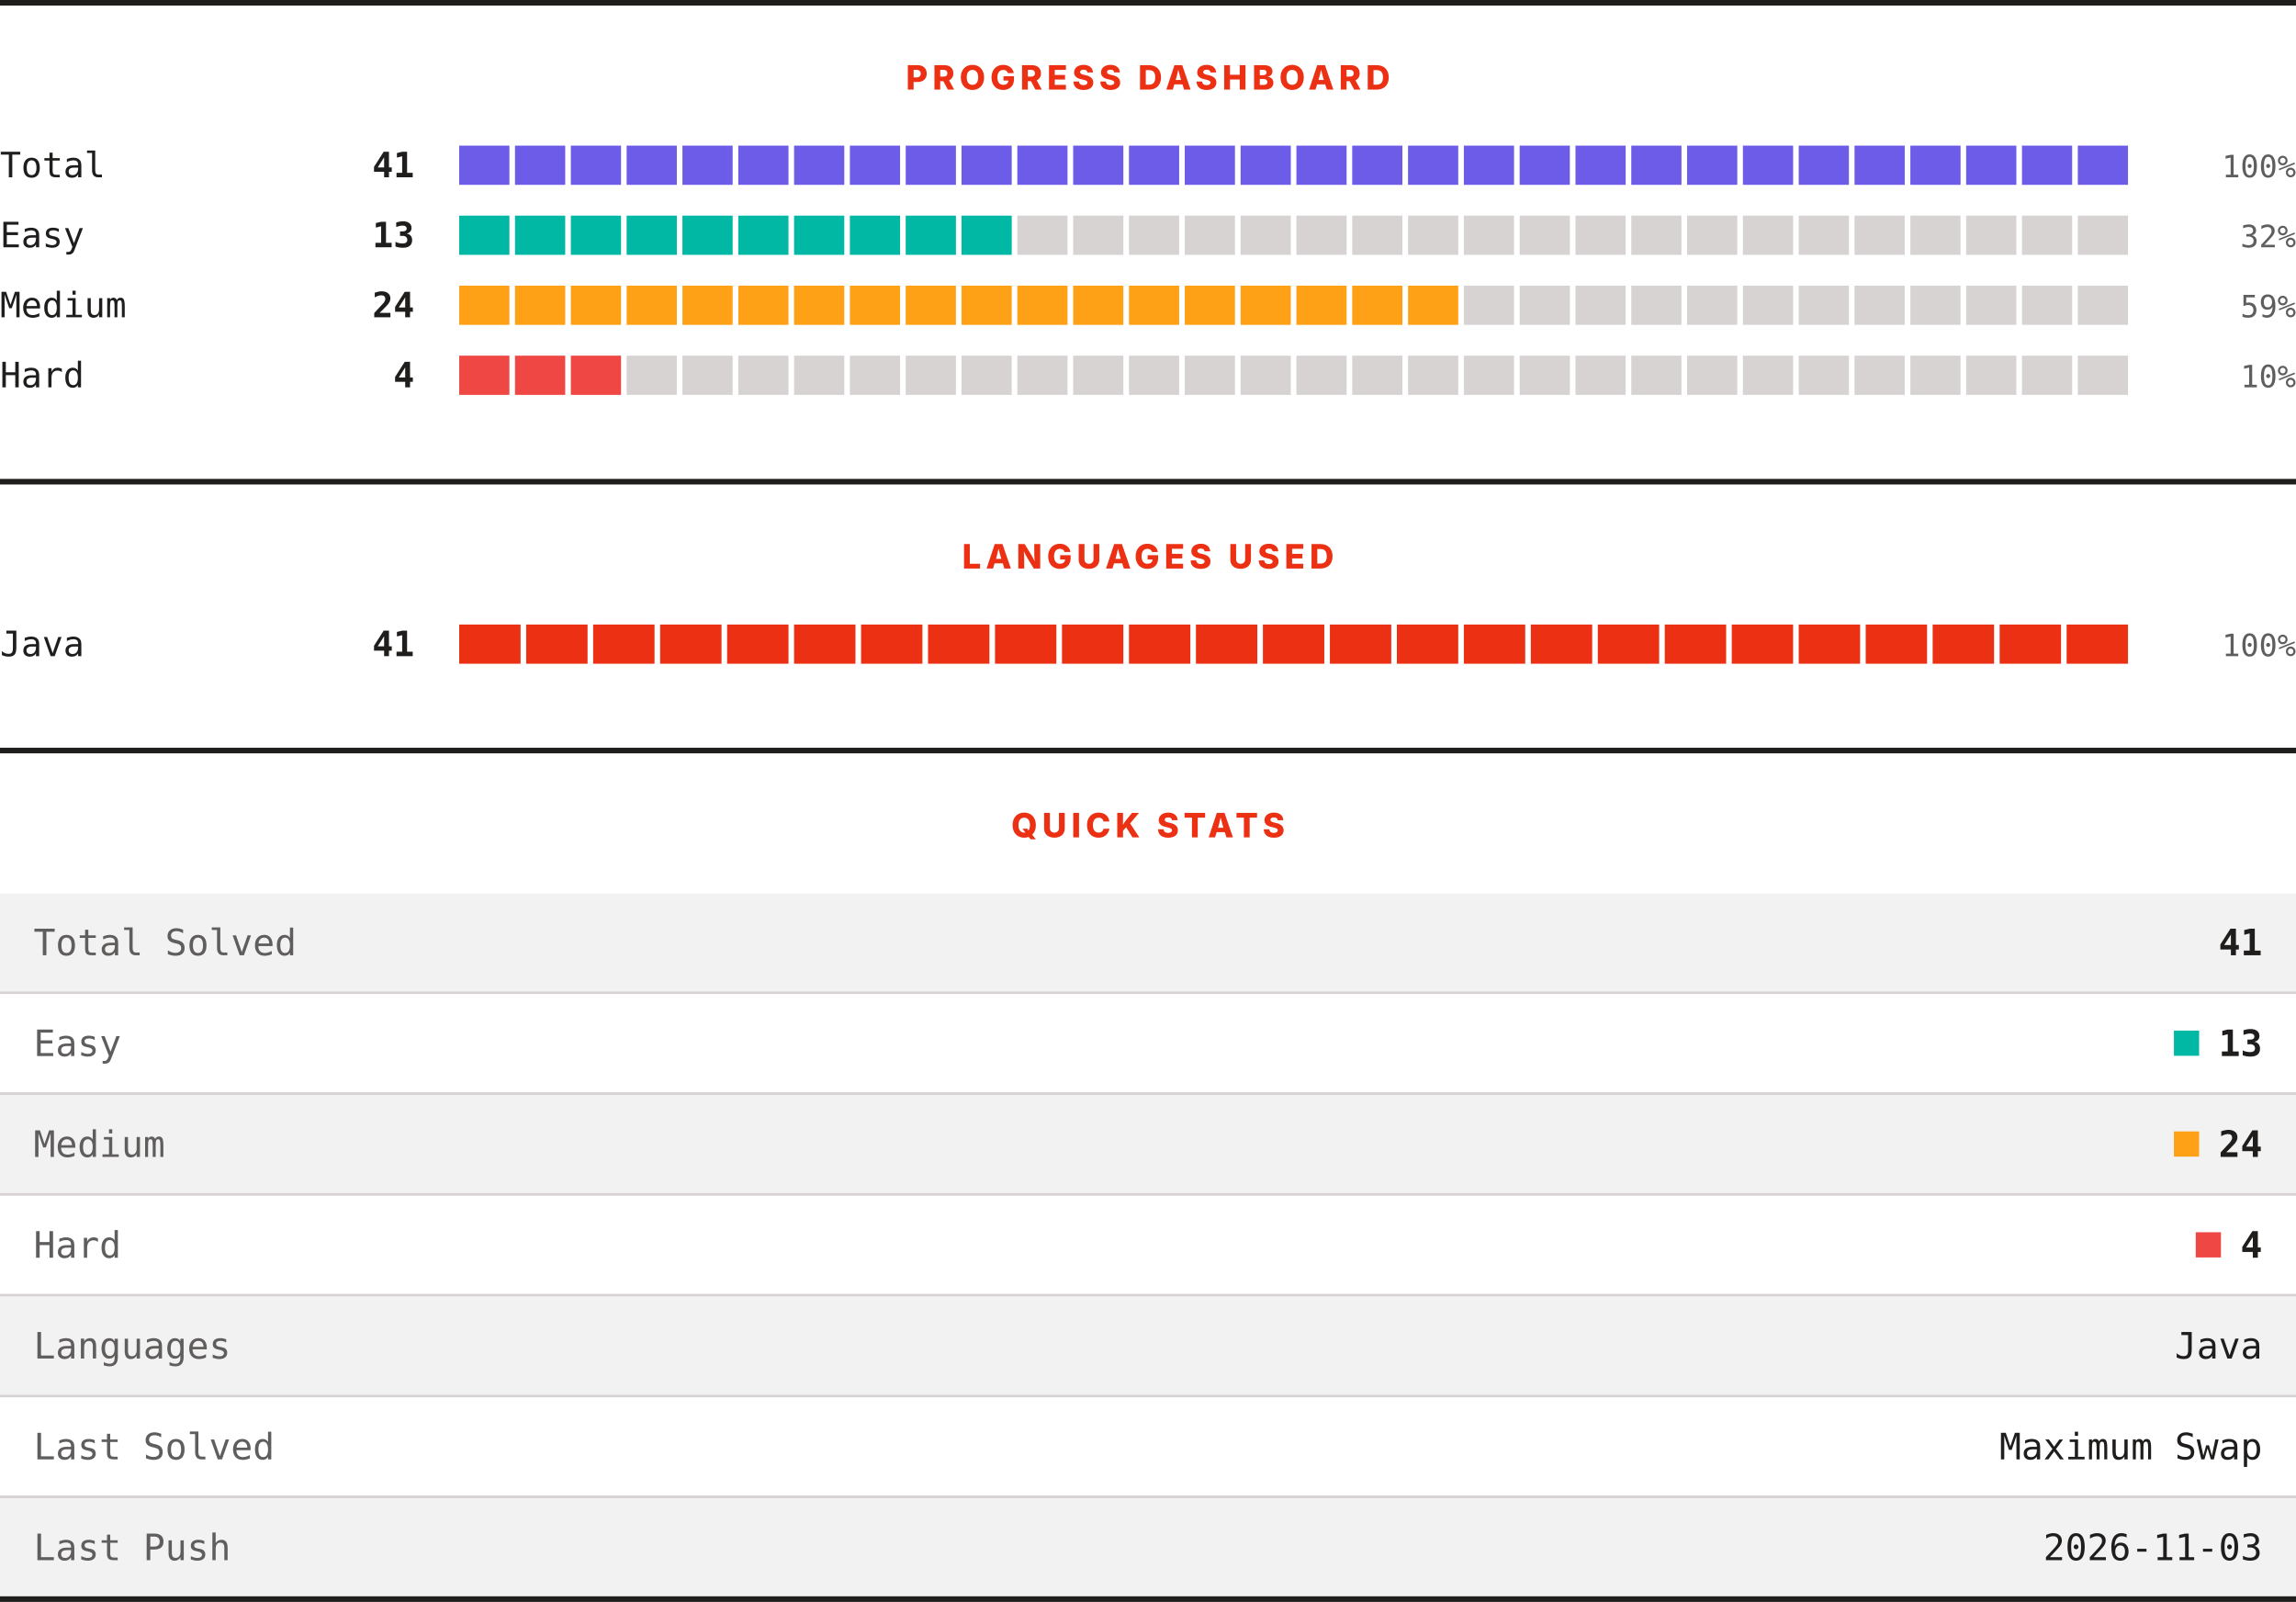
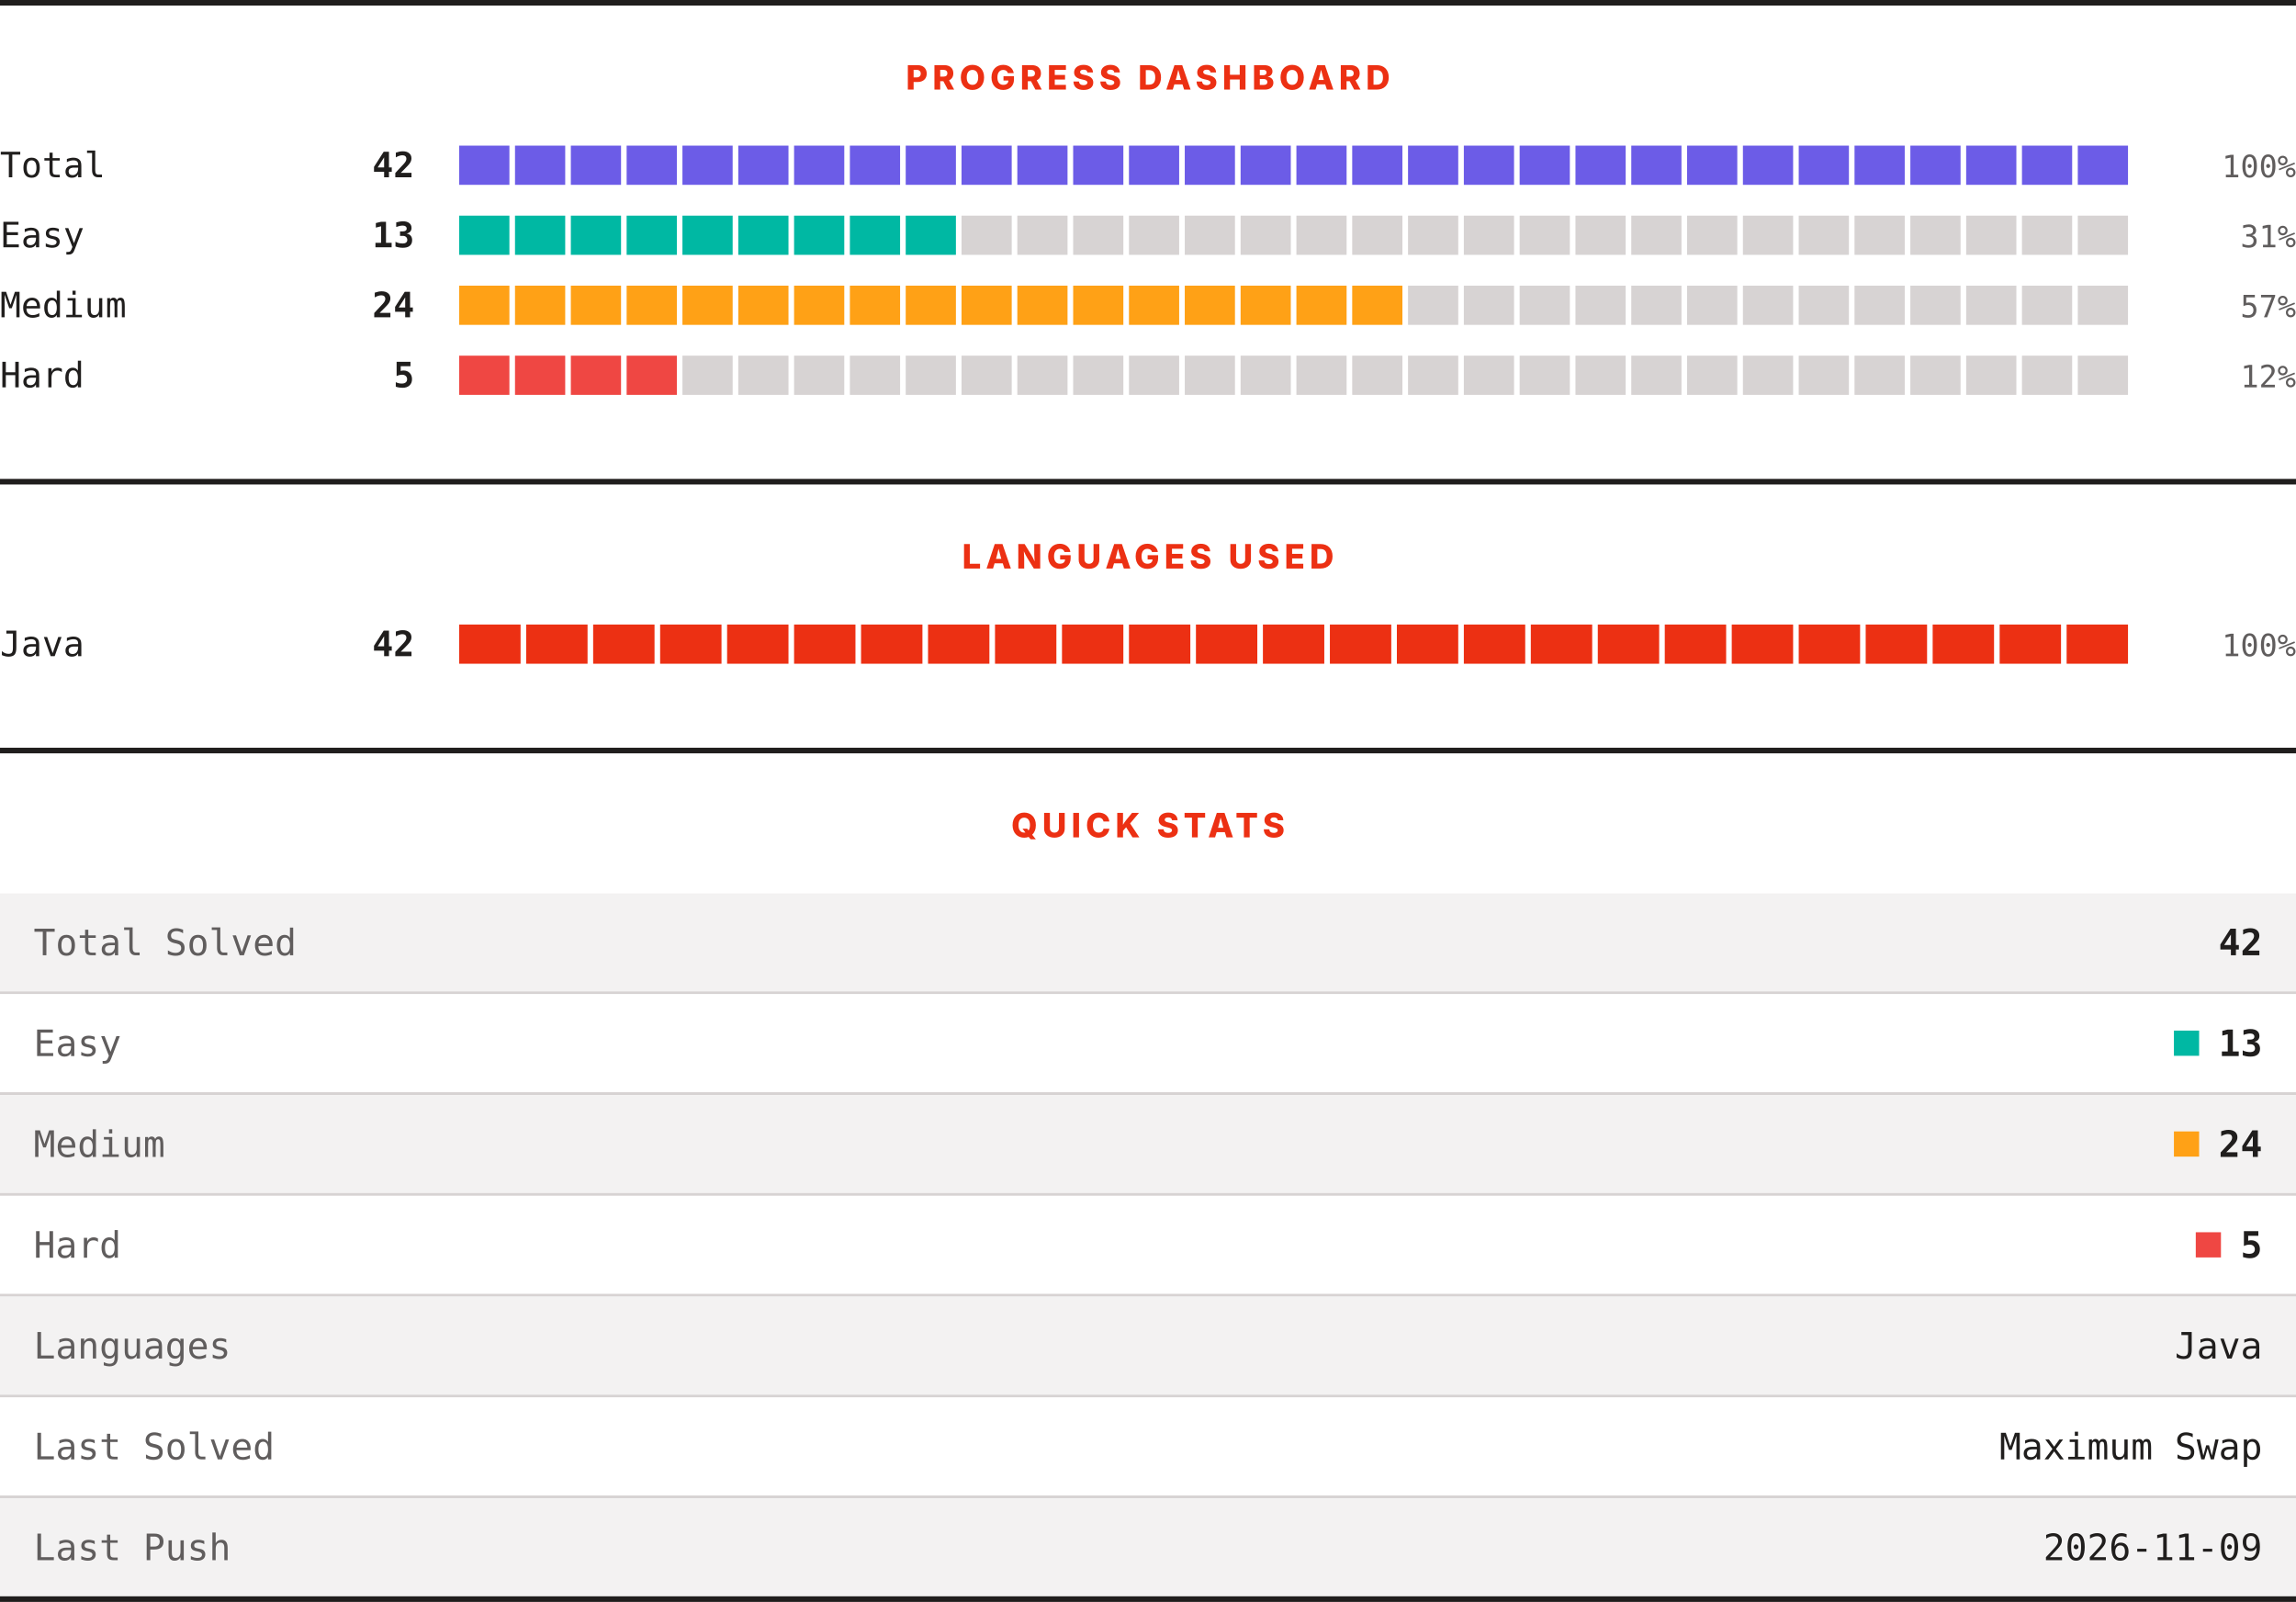
<svg xmlns="http://www.w3.org/2000/svg" width="820" height="572" viewBox="0 0 820 572" role="img" aria-label="LeetCode progress, languages and quick stats">
  <rect width="820" height="572" fill="#ffffff" />
  <rect x="0" y="0" width="820" height="2" fill="#201e1d" />
  <text x="410" y="32" text-anchor="middle" font-family="Archivo, system-ui, -apple-system, Segoe UI, sans-serif" font-size="12" font-weight="800" letter-spacing="1.68" fill="#ec3013">PROGRESS DASHBOARD</text>
  <text x="0" y="63.3" font-family="ui-monospace, SFMono-Regular, Menlo, Consolas, monospace" font-size="12.5" fill="#201e1d">Total</text>
-   <text x="148" y="63.3" text-anchor="end" font-family="ui-monospace, SFMono-Regular, Menlo, Consolas, monospace" font-size="12.5" font-weight="700" fill="#201e1d">41</text>
+   <text x="148" y="63.3" text-anchor="end" font-family="ui-monospace, SFMono-Regular, Menlo, Consolas, monospace" font-size="12.5" font-weight="700" fill="#201e1d">42</text>
  <rect x="164.00" y="52" width="17.93" height="14" fill="#6c5ce7" />
  <rect x="183.93" y="52" width="17.93" height="14" fill="#6c5ce7" />
  <rect x="203.87" y="52" width="17.93" height="14" fill="#6c5ce7" />
  <rect x="223.80" y="52" width="17.93" height="14" fill="#6c5ce7" />
  <rect x="243.73" y="52" width="17.93" height="14" fill="#6c5ce7" />
  <rect x="263.67" y="52" width="17.93" height="14" fill="#6c5ce7" />
  <rect x="283.60" y="52" width="17.93" height="14" fill="#6c5ce7" />
  <rect x="303.53" y="52" width="17.93" height="14" fill="#6c5ce7" />
  <rect x="323.47" y="52" width="17.93" height="14" fill="#6c5ce7" />
  <rect x="343.40" y="52" width="17.93" height="14" fill="#6c5ce7" />
  <rect x="363.33" y="52" width="17.93" height="14" fill="#6c5ce7" />
  <rect x="383.27" y="52" width="17.93" height="14" fill="#6c5ce7" />
  <rect x="403.20" y="52" width="17.93" height="14" fill="#6c5ce7" />
  <rect x="423.13" y="52" width="17.93" height="14" fill="#6c5ce7" />
  <rect x="443.07" y="52" width="17.93" height="14" fill="#6c5ce7" />
  <rect x="463.00" y="52" width="17.93" height="14" fill="#6c5ce7" />
  <rect x="482.93" y="52" width="17.93" height="14" fill="#6c5ce7" />
  <rect x="502.87" y="52" width="17.93" height="14" fill="#6c5ce7" />
  <rect x="522.80" y="52" width="17.93" height="14" fill="#6c5ce7" />
  <rect x="542.73" y="52" width="17.93" height="14" fill="#6c5ce7" />
  <rect x="562.67" y="52" width="17.93" height="14" fill="#6c5ce7" />
  <rect x="582.60" y="52" width="17.93" height="14" fill="#6c5ce7" />
  <rect x="602.53" y="52" width="17.93" height="14" fill="#6c5ce7" />
  <rect x="622.47" y="52" width="17.93" height="14" fill="#6c5ce7" />
  <rect x="642.40" y="52" width="17.93" height="14" fill="#6c5ce7" />
  <rect x="662.33" y="52" width="17.93" height="14" fill="#6c5ce7" />
  <rect x="682.27" y="52" width="17.93" height="14" fill="#6c5ce7" />
  <rect x="702.20" y="52" width="17.93" height="14" fill="#6c5ce7" />
  <rect x="722.13" y="52" width="17.93" height="14" fill="#6c5ce7" />
  <rect x="742.07" y="52" width="17.93" height="14" fill="#6c5ce7" />
  <text x="820" y="63.3" text-anchor="end" font-family="ui-monospace, SFMono-Regular, Menlo, Consolas, monospace" font-size="11" fill="#605d5d">100%</text>
  <text x="0" y="88.3" font-family="ui-monospace, SFMono-Regular, Menlo, Consolas, monospace" font-size="12.5" fill="#201e1d">Easy</text>
  <text x="148" y="88.3" text-anchor="end" font-family="ui-monospace, SFMono-Regular, Menlo, Consolas, monospace" font-size="12.5" font-weight="700" fill="#201e1d">13</text>
  <rect x="164.00" y="77" width="17.93" height="14" fill="#00b8a3" />
  <rect x="183.93" y="77" width="17.93" height="14" fill="#00b8a3" />
  <rect x="203.87" y="77" width="17.93" height="14" fill="#00b8a3" />
  <rect x="223.80" y="77" width="17.93" height="14" fill="#00b8a3" />
  <rect x="243.73" y="77" width="17.93" height="14" fill="#00b8a3" />
  <rect x="263.67" y="77" width="17.93" height="14" fill="#00b8a3" />
  <rect x="283.60" y="77" width="17.93" height="14" fill="#00b8a3" />
  <rect x="303.53" y="77" width="17.93" height="14" fill="#00b8a3" />
  <rect x="323.47" y="77" width="17.93" height="14" fill="#00b8a3" />
-   <rect x="343.40" y="77" width="17.93" height="14" fill="#00b8a3" />
+   <rect x="343.40" y="77" width="17.93" height="14" fill="#d7d3d3" />
  <rect x="363.33" y="77" width="17.93" height="14" fill="#d7d3d3" />
  <rect x="383.27" y="77" width="17.93" height="14" fill="#d7d3d3" />
  <rect x="403.20" y="77" width="17.93" height="14" fill="#d7d3d3" />
  <rect x="423.13" y="77" width="17.93" height="14" fill="#d7d3d3" />
  <rect x="443.07" y="77" width="17.93" height="14" fill="#d7d3d3" />
  <rect x="463.00" y="77" width="17.93" height="14" fill="#d7d3d3" />
  <rect x="482.93" y="77" width="17.93" height="14" fill="#d7d3d3" />
  <rect x="502.87" y="77" width="17.93" height="14" fill="#d7d3d3" />
  <rect x="522.80" y="77" width="17.93" height="14" fill="#d7d3d3" />
  <rect x="542.73" y="77" width="17.93" height="14" fill="#d7d3d3" />
  <rect x="562.67" y="77" width="17.93" height="14" fill="#d7d3d3" />
  <rect x="582.60" y="77" width="17.93" height="14" fill="#d7d3d3" />
  <rect x="602.53" y="77" width="17.93" height="14" fill="#d7d3d3" />
  <rect x="622.47" y="77" width="17.93" height="14" fill="#d7d3d3" />
  <rect x="642.40" y="77" width="17.93" height="14" fill="#d7d3d3" />
  <rect x="662.33" y="77" width="17.93" height="14" fill="#d7d3d3" />
  <rect x="682.27" y="77" width="17.93" height="14" fill="#d7d3d3" />
  <rect x="702.20" y="77" width="17.93" height="14" fill="#d7d3d3" />
  <rect x="722.13" y="77" width="17.93" height="14" fill="#d7d3d3" />
  <rect x="742.07" y="77" width="17.93" height="14" fill="#d7d3d3" />
-   <text x="820" y="88.3" text-anchor="end" font-family="ui-monospace, SFMono-Regular, Menlo, Consolas, monospace" font-size="11" fill="#605d5d">32%</text>
+   <text x="820" y="88.3" text-anchor="end" font-family="ui-monospace, SFMono-Regular, Menlo, Consolas, monospace" font-size="11" fill="#605d5d">31%</text>
  <text x="0" y="113.3" font-family="ui-monospace, SFMono-Regular, Menlo, Consolas, monospace" font-size="12.5" fill="#201e1d">Medium</text>
  <text x="148" y="113.3" text-anchor="end" font-family="ui-monospace, SFMono-Regular, Menlo, Consolas, monospace" font-size="12.5" font-weight="700" fill="#201e1d">24</text>
  <rect x="164.00" y="102" width="17.93" height="14" fill="#ffa116" />
  <rect x="183.93" y="102" width="17.93" height="14" fill="#ffa116" />
  <rect x="203.87" y="102" width="17.93" height="14" fill="#ffa116" />
  <rect x="223.80" y="102" width="17.93" height="14" fill="#ffa116" />
  <rect x="243.73" y="102" width="17.93" height="14" fill="#ffa116" />
  <rect x="263.67" y="102" width="17.93" height="14" fill="#ffa116" />
  <rect x="283.60" y="102" width="17.93" height="14" fill="#ffa116" />
  <rect x="303.53" y="102" width="17.93" height="14" fill="#ffa116" />
  <rect x="323.47" y="102" width="17.93" height="14" fill="#ffa116" />
  <rect x="343.40" y="102" width="17.93" height="14" fill="#ffa116" />
  <rect x="363.33" y="102" width="17.93" height="14" fill="#ffa116" />
  <rect x="383.27" y="102" width="17.93" height="14" fill="#ffa116" />
  <rect x="403.20" y="102" width="17.93" height="14" fill="#ffa116" />
  <rect x="423.13" y="102" width="17.93" height="14" fill="#ffa116" />
  <rect x="443.07" y="102" width="17.93" height="14" fill="#ffa116" />
  <rect x="463.00" y="102" width="17.93" height="14" fill="#ffa116" />
  <rect x="482.93" y="102" width="17.93" height="14" fill="#ffa116" />
-   <rect x="502.87" y="102" width="17.93" height="14" fill="#ffa116" />
+   <rect x="502.87" y="102" width="17.93" height="14" fill="#d7d3d3" />
  <rect x="522.80" y="102" width="17.93" height="14" fill="#d7d3d3" />
  <rect x="542.73" y="102" width="17.93" height="14" fill="#d7d3d3" />
  <rect x="562.67" y="102" width="17.93" height="14" fill="#d7d3d3" />
  <rect x="582.60" y="102" width="17.93" height="14" fill="#d7d3d3" />
  <rect x="602.53" y="102" width="17.93" height="14" fill="#d7d3d3" />
  <rect x="622.47" y="102" width="17.93" height="14" fill="#d7d3d3" />
  <rect x="642.40" y="102" width="17.93" height="14" fill="#d7d3d3" />
  <rect x="662.33" y="102" width="17.93" height="14" fill="#d7d3d3" />
  <rect x="682.27" y="102" width="17.93" height="14" fill="#d7d3d3" />
  <rect x="702.20" y="102" width="17.93" height="14" fill="#d7d3d3" />
  <rect x="722.13" y="102" width="17.93" height="14" fill="#d7d3d3" />
  <rect x="742.07" y="102" width="17.93" height="14" fill="#d7d3d3" />
-   <text x="820" y="113.3" text-anchor="end" font-family="ui-monospace, SFMono-Regular, Menlo, Consolas, monospace" font-size="11" fill="#605d5d">59%</text>
+   <text x="820" y="113.3" text-anchor="end" font-family="ui-monospace, SFMono-Regular, Menlo, Consolas, monospace" font-size="11" fill="#605d5d">57%</text>
  <text x="0" y="138.3" font-family="ui-monospace, SFMono-Regular, Menlo, Consolas, monospace" font-size="12.5" fill="#201e1d">Hard</text>
-   <text x="148" y="138.3" text-anchor="end" font-family="ui-monospace, SFMono-Regular, Menlo, Consolas, monospace" font-size="12.5" font-weight="700" fill="#201e1d">4</text>
+   <text x="148" y="138.3" text-anchor="end" font-family="ui-monospace, SFMono-Regular, Menlo, Consolas, monospace" font-size="12.5" font-weight="700" fill="#201e1d">5</text>
  <rect x="164.00" y="127" width="17.93" height="14" fill="#ef4743" />
  <rect x="183.93" y="127" width="17.93" height="14" fill="#ef4743" />
  <rect x="203.87" y="127" width="17.93" height="14" fill="#ef4743" />
-   <rect x="223.80" y="127" width="17.93" height="14" fill="#d7d3d3" />
+   <rect x="223.80" y="127" width="17.93" height="14" fill="#ef4743" />
  <rect x="243.73" y="127" width="17.93" height="14" fill="#d7d3d3" />
  <rect x="263.67" y="127" width="17.93" height="14" fill="#d7d3d3" />
  <rect x="283.60" y="127" width="17.93" height="14" fill="#d7d3d3" />
  <rect x="303.53" y="127" width="17.93" height="14" fill="#d7d3d3" />
  <rect x="323.47" y="127" width="17.93" height="14" fill="#d7d3d3" />
  <rect x="343.40" y="127" width="17.93" height="14" fill="#d7d3d3" />
  <rect x="363.33" y="127" width="17.93" height="14" fill="#d7d3d3" />
  <rect x="383.27" y="127" width="17.93" height="14" fill="#d7d3d3" />
  <rect x="403.20" y="127" width="17.93" height="14" fill="#d7d3d3" />
  <rect x="423.13" y="127" width="17.93" height="14" fill="#d7d3d3" />
  <rect x="443.07" y="127" width="17.93" height="14" fill="#d7d3d3" />
  <rect x="463.00" y="127" width="17.93" height="14" fill="#d7d3d3" />
  <rect x="482.93" y="127" width="17.93" height="14" fill="#d7d3d3" />
  <rect x="502.87" y="127" width="17.93" height="14" fill="#d7d3d3" />
  <rect x="522.80" y="127" width="17.93" height="14" fill="#d7d3d3" />
  <rect x="542.73" y="127" width="17.93" height="14" fill="#d7d3d3" />
  <rect x="562.67" y="127" width="17.93" height="14" fill="#d7d3d3" />
  <rect x="582.60" y="127" width="17.93" height="14" fill="#d7d3d3" />
  <rect x="602.53" y="127" width="17.93" height="14" fill="#d7d3d3" />
  <rect x="622.47" y="127" width="17.93" height="14" fill="#d7d3d3" />
  <rect x="642.40" y="127" width="17.93" height="14" fill="#d7d3d3" />
  <rect x="662.33" y="127" width="17.93" height="14" fill="#d7d3d3" />
  <rect x="682.27" y="127" width="17.93" height="14" fill="#d7d3d3" />
  <rect x="702.20" y="127" width="17.93" height="14" fill="#d7d3d3" />
  <rect x="722.13" y="127" width="17.93" height="14" fill="#d7d3d3" />
  <rect x="742.07" y="127" width="17.93" height="14" fill="#d7d3d3" />
-   <text x="820" y="138.3" text-anchor="end" font-family="ui-monospace, SFMono-Regular, Menlo, Consolas, monospace" font-size="11" fill="#605d5d">10%</text>
+   <text x="820" y="138.3" text-anchor="end" font-family="ui-monospace, SFMono-Regular, Menlo, Consolas, monospace" font-size="11" fill="#605d5d">12%</text>
  <rect x="0" y="171" width="820" height="2" fill="#201e1d" />
  <text x="410" y="203" text-anchor="middle" font-family="Archivo, system-ui, -apple-system, Segoe UI, sans-serif" font-size="12" font-weight="800" letter-spacing="1.68" fill="#ec3013">LANGUAGES USED</text>
  <text x="0" y="234.3" font-family="ui-monospace, SFMono-Regular, Menlo, Consolas, monospace" font-size="12.5" fill="#201e1d">Java</text>
-   <text x="148" y="234.3" text-anchor="end" font-family="ui-monospace, SFMono-Regular, Menlo, Consolas, monospace" font-size="12.5" font-weight="700" fill="#201e1d">41</text>
+   <text x="148" y="234.3" text-anchor="end" font-family="ui-monospace, SFMono-Regular, Menlo, Consolas, monospace" font-size="12.5" font-weight="700" fill="#201e1d">42</text>
  <rect x="164.00" y="223" width="21.92" height="14" fill="#ec3013" />
  <rect x="187.92" y="223" width="21.92" height="14" fill="#ec3013" />
  <rect x="211.84" y="223" width="21.92" height="14" fill="#ec3013" />
  <rect x="235.76" y="223" width="21.92" height="14" fill="#ec3013" />
  <rect x="259.68" y="223" width="21.92" height="14" fill="#ec3013" />
  <rect x="283.60" y="223" width="21.92" height="14" fill="#ec3013" />
  <rect x="307.52" y="223" width="21.92" height="14" fill="#ec3013" />
  <rect x="331.44" y="223" width="21.92" height="14" fill="#ec3013" />
  <rect x="355.36" y="223" width="21.92" height="14" fill="#ec3013" />
  <rect x="379.28" y="223" width="21.92" height="14" fill="#ec3013" />
  <rect x="403.20" y="223" width="21.92" height="14" fill="#ec3013" />
  <rect x="427.12" y="223" width="21.92" height="14" fill="#ec3013" />
  <rect x="451.04" y="223" width="21.92" height="14" fill="#ec3013" />
  <rect x="474.96" y="223" width="21.92" height="14" fill="#ec3013" />
  <rect x="498.88" y="223" width="21.92" height="14" fill="#ec3013" />
  <rect x="522.80" y="223" width="21.92" height="14" fill="#ec3013" />
  <rect x="546.72" y="223" width="21.92" height="14" fill="#ec3013" />
  <rect x="570.64" y="223" width="21.92" height="14" fill="#ec3013" />
  <rect x="594.56" y="223" width="21.92" height="14" fill="#ec3013" />
  <rect x="618.48" y="223" width="21.92" height="14" fill="#ec3013" />
  <rect x="642.40" y="223" width="21.92" height="14" fill="#ec3013" />
  <rect x="666.32" y="223" width="21.92" height="14" fill="#ec3013" />
  <rect x="690.24" y="223" width="21.92" height="14" fill="#ec3013" />
  <rect x="714.16" y="223" width="21.92" height="14" fill="#ec3013" />
  <rect x="738.08" y="223" width="21.92" height="14" fill="#ec3013" />
  <text x="820" y="234.3" text-anchor="end" font-family="ui-monospace, SFMono-Regular, Menlo, Consolas, monospace" font-size="11" fill="#605d5d">100%</text>
  <rect x="0" y="267" width="820" height="2" fill="#201e1d" />
  <text x="410" y="299" text-anchor="middle" font-family="Archivo, system-ui, -apple-system, Segoe UI, sans-serif" font-size="12" font-weight="800" letter-spacing="1.68" fill="#ec3013">QUICK STATS</text>
  <rect x="0" y="319" width="820" height="35" fill="#f3f2f2" />
  <text x="12" y="341.1" font-family="ui-monospace, SFMono-Regular, Menlo, Consolas, monospace" font-size="13" fill="#605d5d">Total Solved</text>
-   <text x="808" y="341.1" text-anchor="end" font-family="ui-monospace, SFMono-Regular, Menlo, Consolas, monospace" font-size="13" font-weight="700" fill="#201e1d">41</text>
+   <text x="808" y="341.1" text-anchor="end" font-family="ui-monospace, SFMono-Regular, Menlo, Consolas, monospace" font-size="13" font-weight="700" fill="#201e1d">42</text>
  <rect x="0" y="354" width="820" height="1" fill="#d7d3d3" />
  <rect x="0" y="355" width="820" height="35" fill="#ffffff" />
  <text x="12" y="377.1" font-family="ui-monospace, SFMono-Regular, Menlo, Consolas, monospace" font-size="13" fill="#605d5d">Easy</text>
  <rect x="776.4" y="368" width="9" height="9" fill="#00b8a3" />
  <text x="808" y="377.1" text-anchor="end" font-family="ui-monospace, SFMono-Regular, Menlo, Consolas, monospace" font-size="13" font-weight="700" fill="#201e1d">13</text>
  <rect x="0" y="390" width="820" height="1" fill="#d7d3d3" />
  <rect x="0" y="391" width="820" height="35" fill="#f3f2f2" />
  <text x="12" y="413.1" font-family="ui-monospace, SFMono-Regular, Menlo, Consolas, monospace" font-size="13" fill="#605d5d">Medium</text>
  <rect x="776.4" y="404" width="9" height="9" fill="#ffa116" />
  <text x="808" y="413.1" text-anchor="end" font-family="ui-monospace, SFMono-Regular, Menlo, Consolas, monospace" font-size="13" font-weight="700" fill="#201e1d">24</text>
  <rect x="0" y="426" width="820" height="1" fill="#d7d3d3" />
  <rect x="0" y="427" width="820" height="35" fill="#ffffff" />
  <text x="12" y="449.1" font-family="ui-monospace, SFMono-Regular, Menlo, Consolas, monospace" font-size="13" fill="#605d5d">Hard</text>
  <rect x="784.2" y="440" width="9" height="9" fill="#ef4743" />
-   <text x="808" y="449.1" text-anchor="end" font-family="ui-monospace, SFMono-Regular, Menlo, Consolas, monospace" font-size="13" font-weight="700" fill="#201e1d">4</text>
+   <text x="808" y="449.1" text-anchor="end" font-family="ui-monospace, SFMono-Regular, Menlo, Consolas, monospace" font-size="13" font-weight="700" fill="#201e1d">5</text>
  <rect x="0" y="462" width="820" height="1" fill="#d7d3d3" />
  <rect x="0" y="463" width="820" height="35" fill="#f3f2f2" />
  <text x="12" y="485.1" font-family="ui-monospace, SFMono-Regular, Menlo, Consolas, monospace" font-size="13" fill="#605d5d">Languages</text>
  <text x="808" y="485.1" text-anchor="end" font-family="ui-monospace, SFMono-Regular, Menlo, Consolas, monospace" font-size="13" fill="#201e1d">Java</text>
  <rect x="0" y="498" width="820" height="1" fill="#d7d3d3" />
  <rect x="0" y="499" width="820" height="35" fill="#ffffff" />
  <text x="12" y="521.1" font-family="ui-monospace, SFMono-Regular, Menlo, Consolas, monospace" font-size="13" fill="#605d5d">Last Solved</text>
  <text x="808" y="521.1" text-anchor="end" font-family="ui-monospace, SFMono-Regular, Menlo, Consolas, monospace" font-size="13" fill="#201e1d">Maximum Swap</text>
  <rect x="0" y="534" width="820" height="1" fill="#d7d3d3" />
  <rect x="0" y="535" width="820" height="35" fill="#f3f2f2" />
  <text x="12" y="557.1" font-family="ui-monospace, SFMono-Regular, Menlo, Consolas, monospace" font-size="13" fill="#605d5d">Last Push</text>
-   <text x="808" y="557.1" text-anchor="end" font-family="ui-monospace, SFMono-Regular, Menlo, Consolas, monospace" font-size="13" fill="#201e1d">2026-11-03</text>
+   <text x="808" y="557.1" text-anchor="end" font-family="ui-monospace, SFMono-Regular, Menlo, Consolas, monospace" font-size="13" fill="#201e1d">2026-11-09</text>
  <rect x="0" y="570" width="820" height="2" fill="#201e1d" />
</svg>
